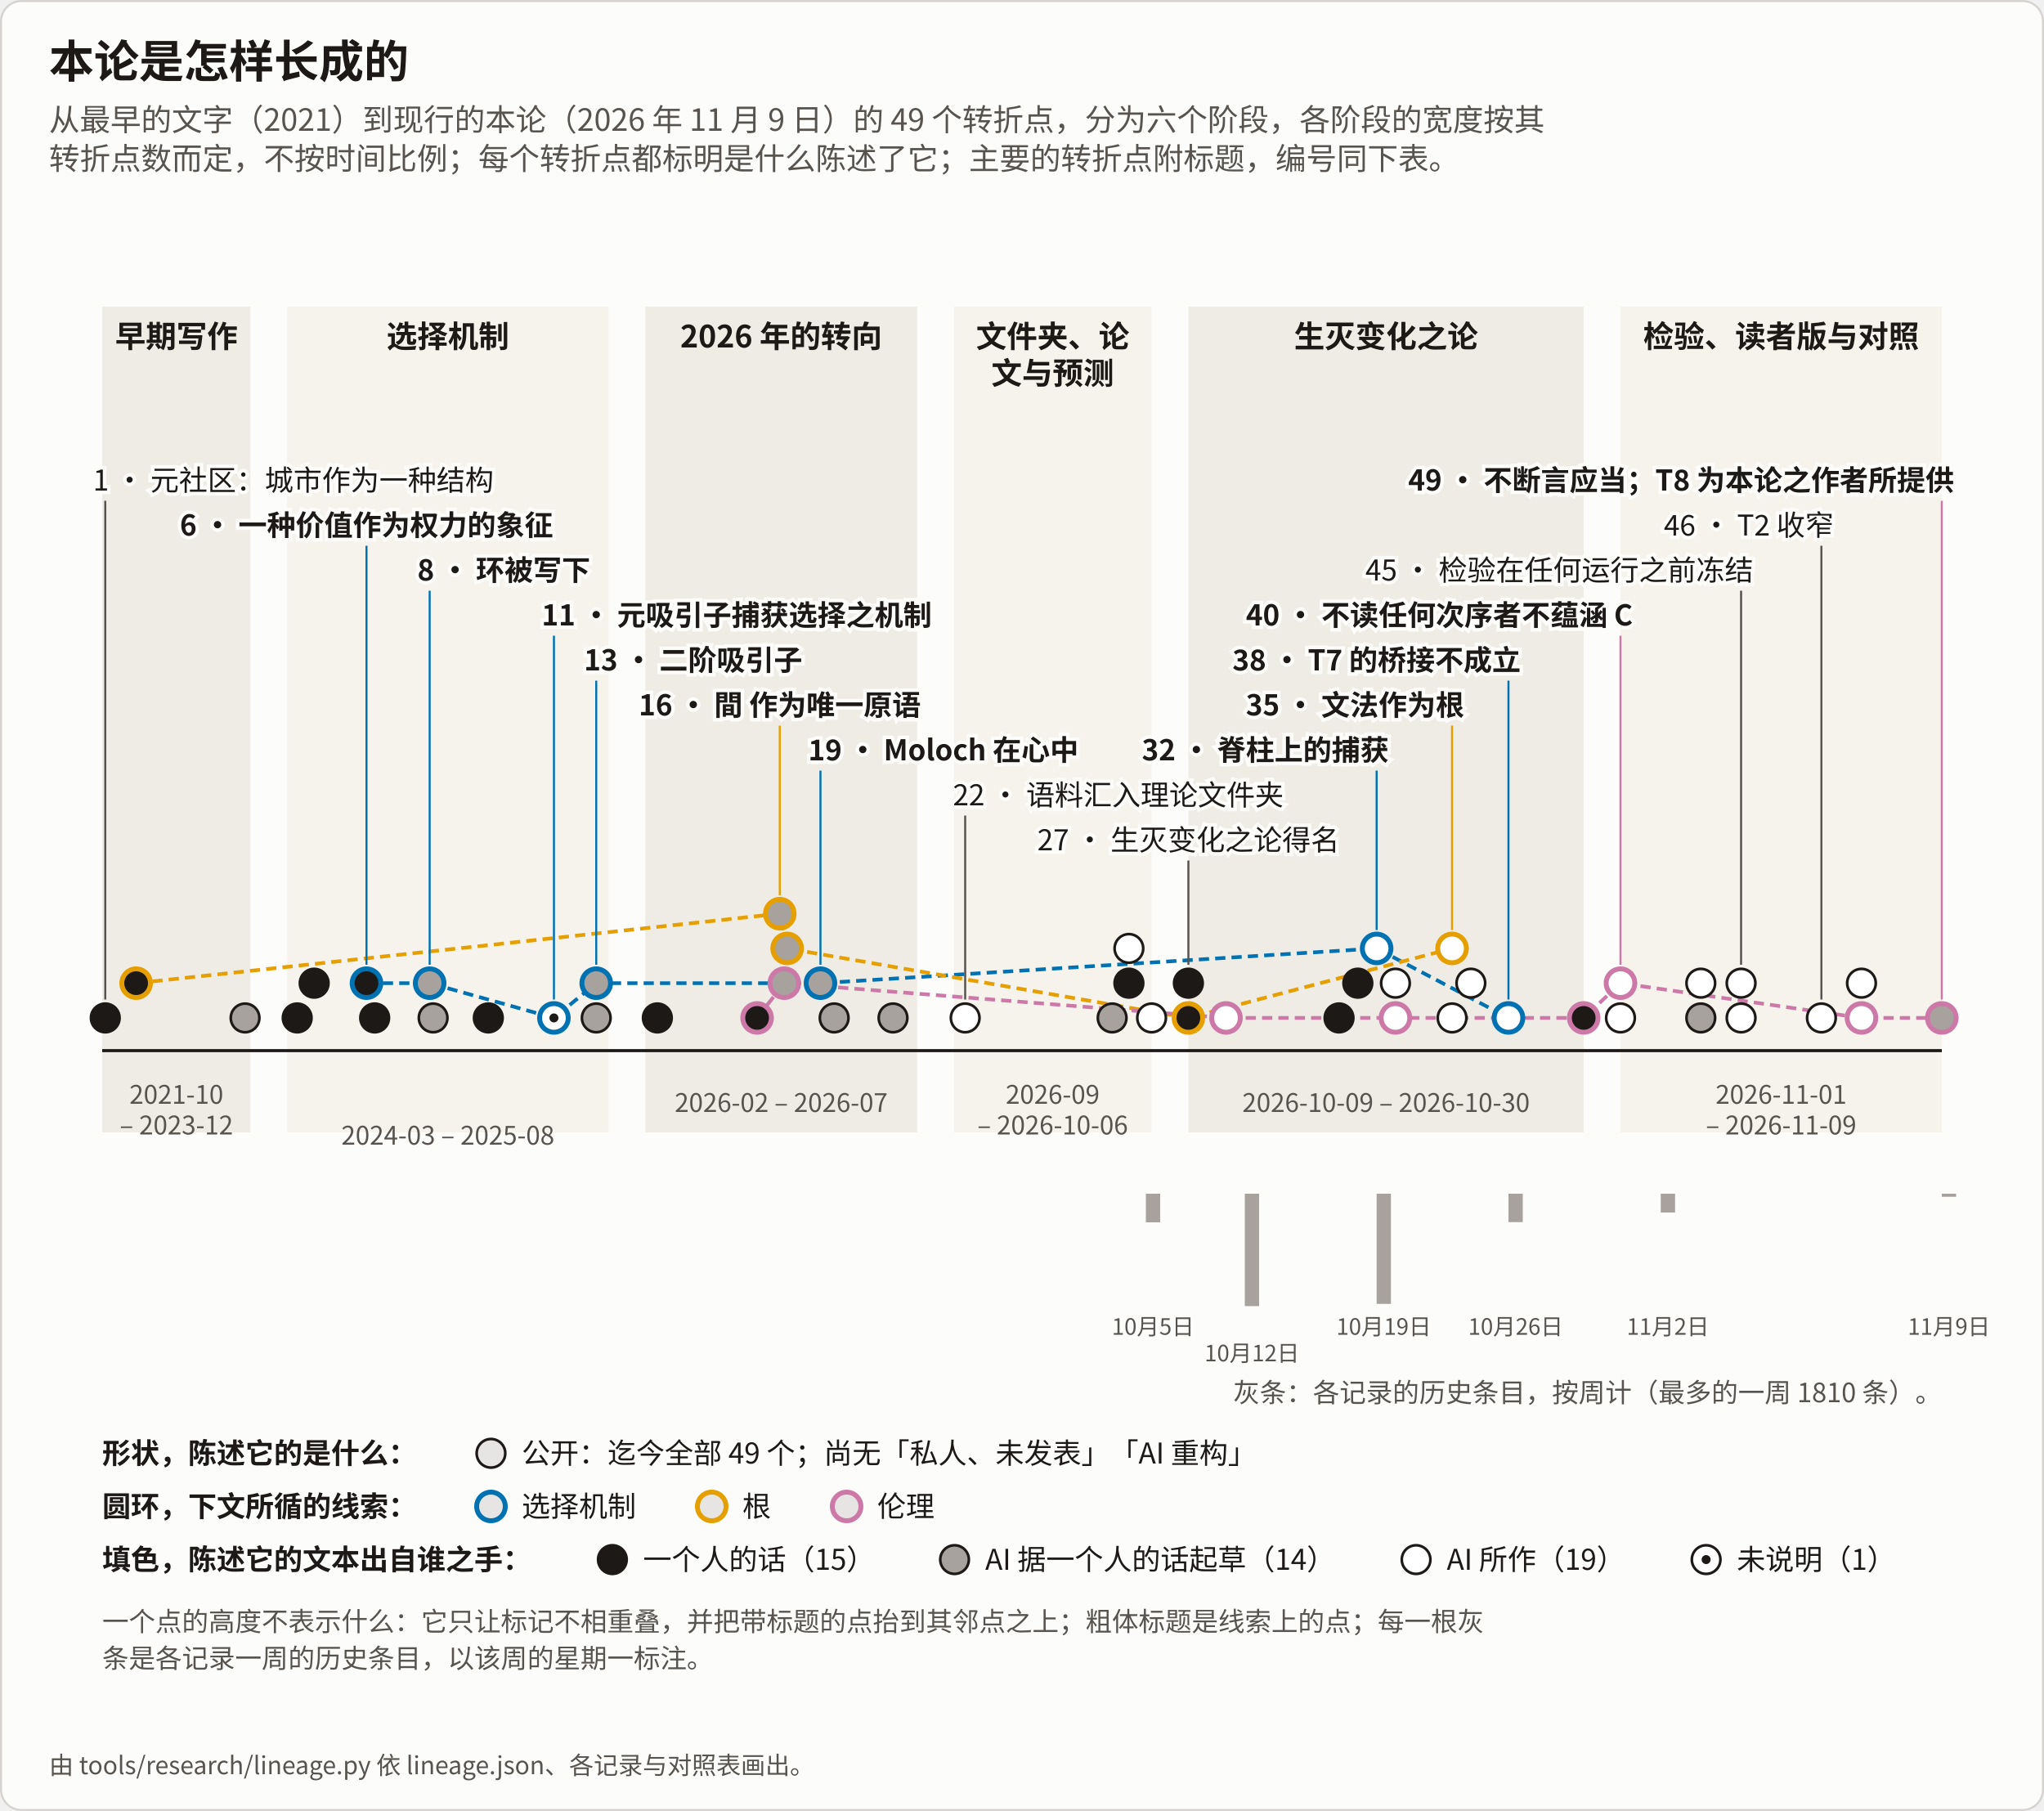
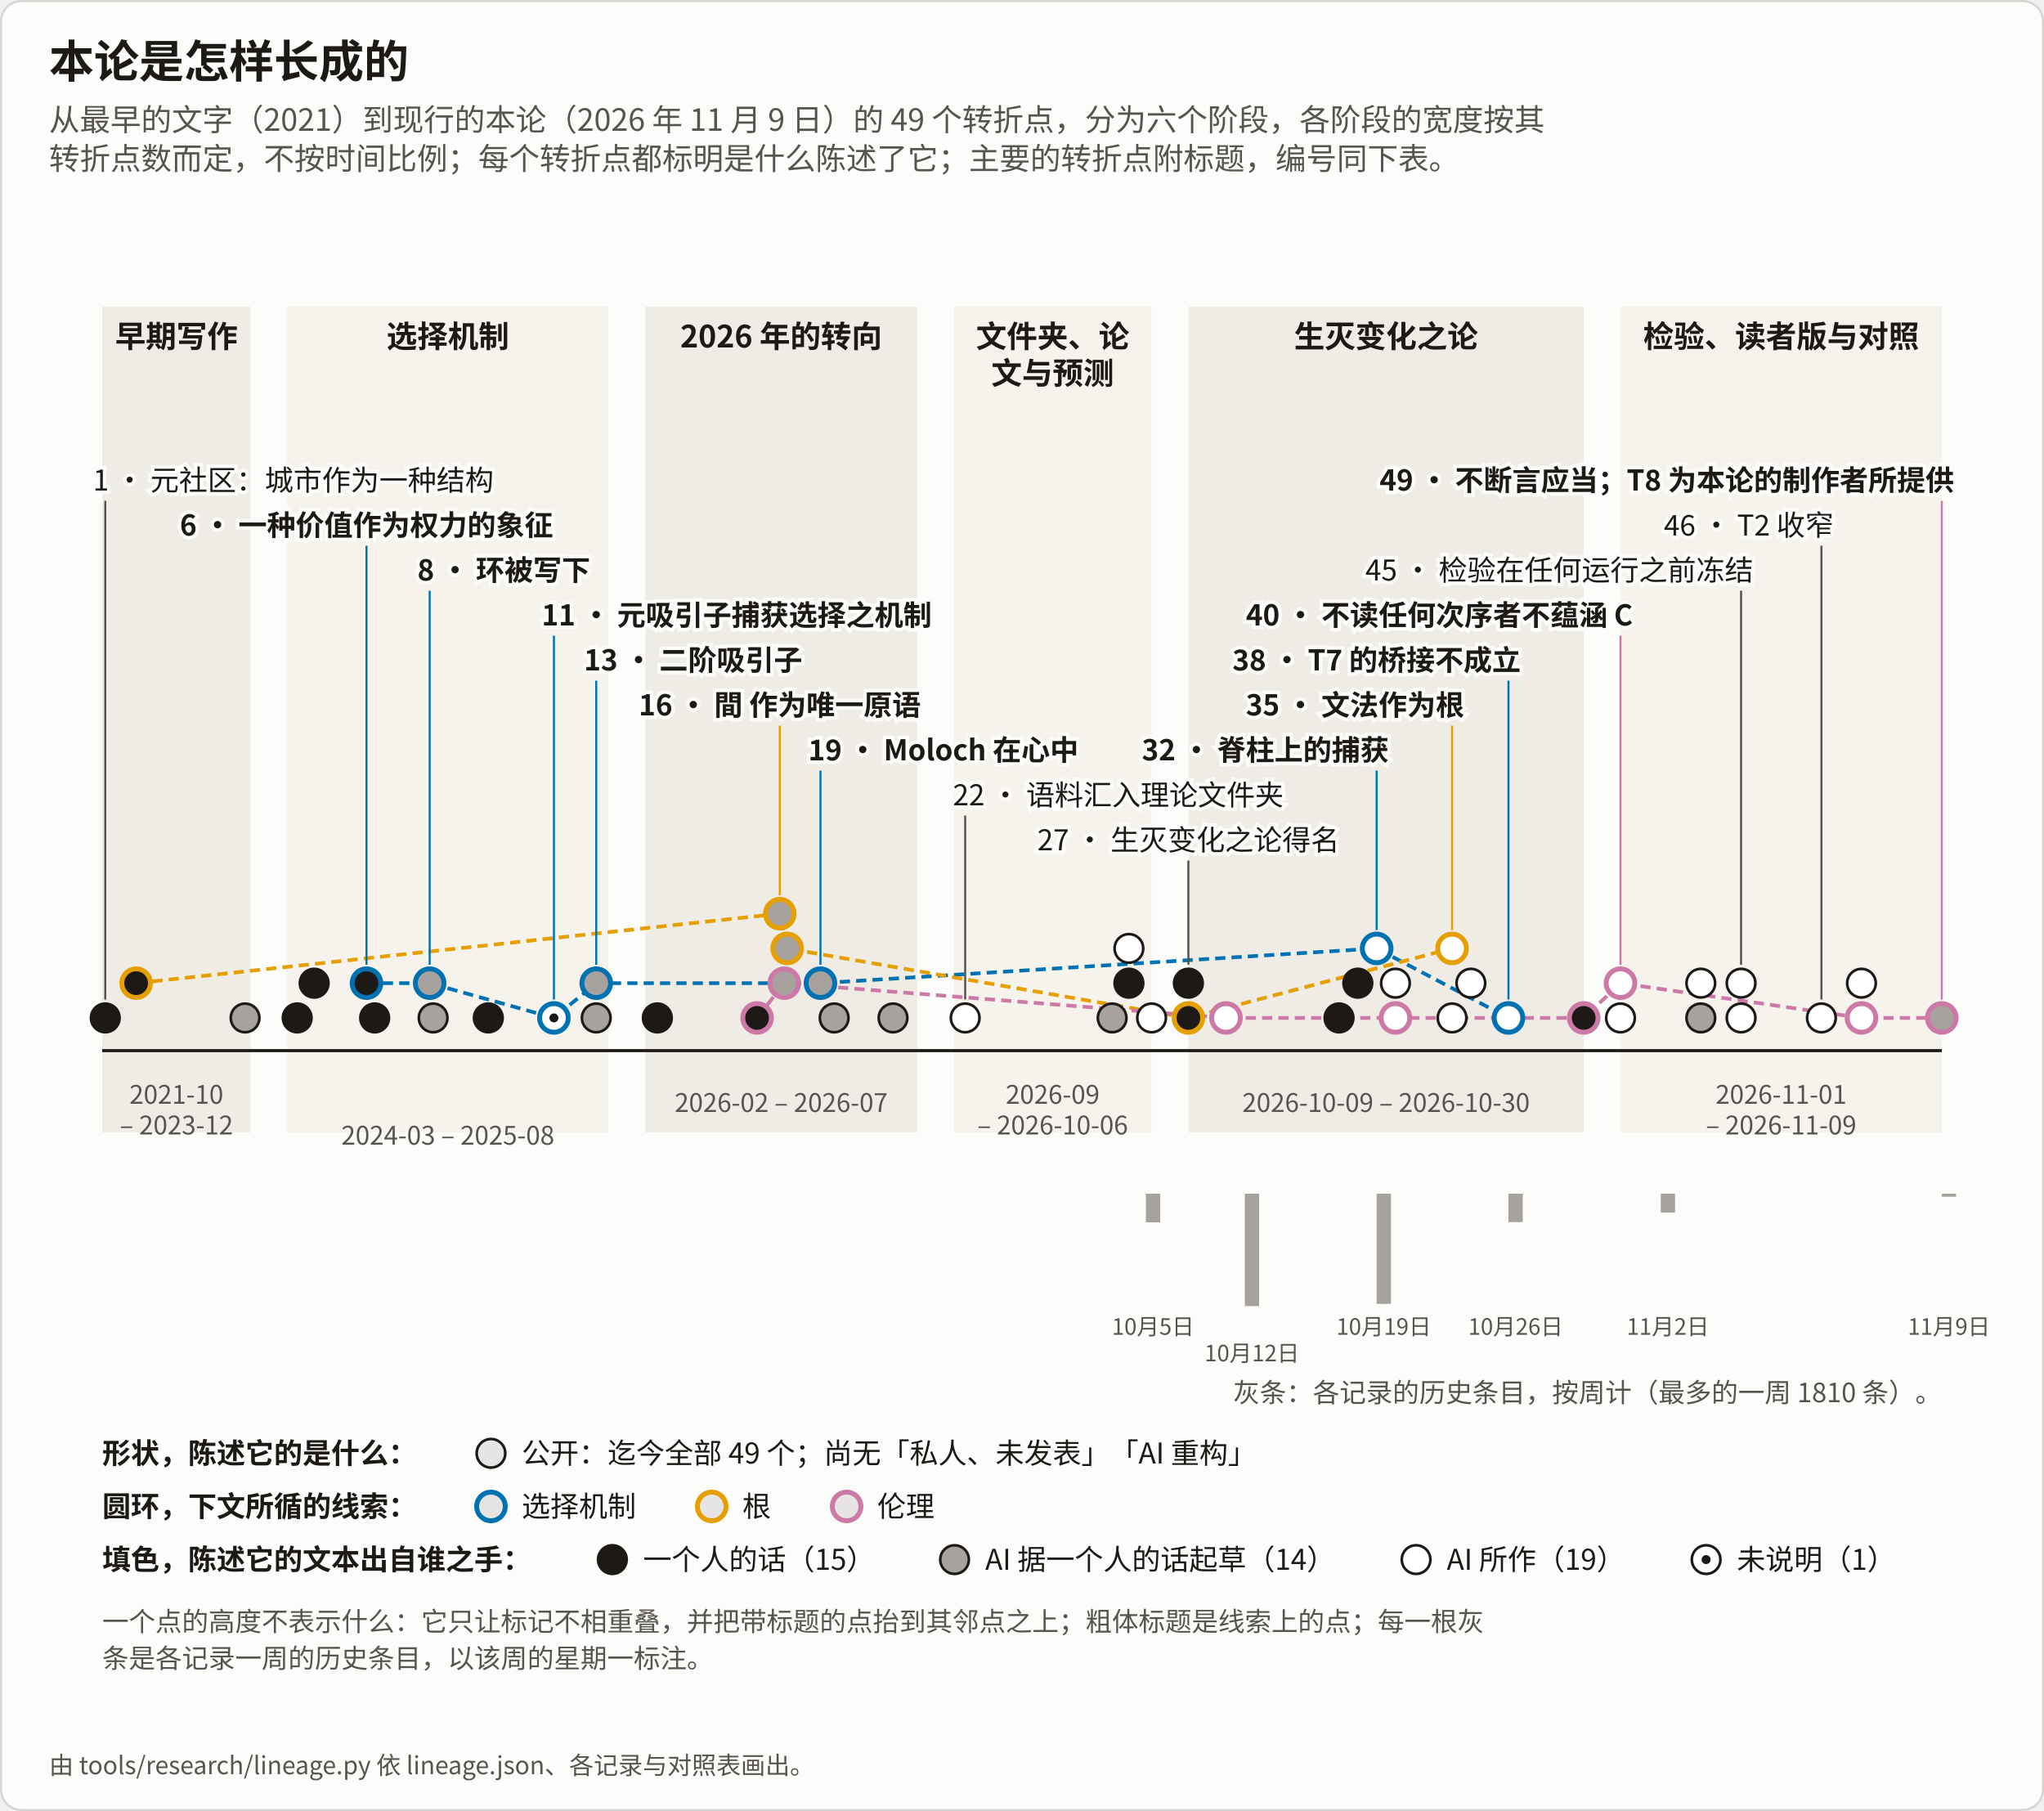
<svg xmlns="http://www.w3.org/2000/svg" viewBox="0 0 1000 886" width="1000" height="886" role="img" aria-labelledby="lineage-title" font-family="'PingFang SC', 'Hiragino Sans GB', 'Noto Sans CJK SC', 'Microsoft YaHei', sans-serif">
  <rect x="0.5" y="0.5" width="999" height="885" rx="10" fill="#fcfcfb" stroke="#d6d3d1" />
  <text x="24.0" y="38.0" font-size="22" font-weight="bold" text-anchor="start" fill="#1c1917">本论是怎样长成的</text>
  <text x="24.0" y="64.0" font-size="15" text-anchor="start" fill="#57534e">从最早的文字（2021）到现行的本论（2026 年 11 月 9 日）的 49 个转折点，分为六个阶段，各阶段的宽度按其</text>
  <text x="24.0" y="83.0" font-size="15" text-anchor="start" fill="#57534e">转折点数而定，不按时间比例；每个转折点都标明是什么陈述了它；主要的转折点附标题，编号同下表。</text>
  <rect x="50.0" y="150" width="72.5" height="404" fill="#efece6" />
  <text x="86.3" y="170.0" font-size="15" font-weight="bold" text-anchor="middle" fill="#1c1917">早期写作</text>
  <text x="86.3" y="540.0" font-size="12.5" text-anchor="middle" fill="#57534e">2021-10</text>
  <text x="86.3" y="555.0" font-size="12.5" text-anchor="middle" fill="#57534e">– 2023-12</text>
  <rect x="140.5" y="150" width="157.2" height="404" fill="#f6f3ed" />
  <text x="219.1" y="170.0" font-size="15" font-weight="bold" text-anchor="middle" fill="#1c1917">选择机制</text>
  <text x="219.1" y="560.0" font-size="12.5" text-anchor="middle" fill="#57534e">2024-03 – 2025-08</text>
  <rect x="315.7" y="150" width="133.0" height="404" fill="#efece6" />
  <text x="382.2" y="170.0" font-size="15" font-weight="bold" text-anchor="middle" fill="#1c1917">2026 年的转向</text>
  <text x="382.2" y="544.0" font-size="12.5" text-anchor="middle" fill="#57534e">2026-02 – 2026-07</text>
  <rect x="466.7" y="150" width="96.7" height="404" fill="#f6f3ed" />
  <text x="515.0" y="170.0" font-size="15" font-weight="bold" text-anchor="middle" fill="#1c1917">文件夹、论</text>
  <text x="515.0" y="188.0" font-size="15" font-weight="bold" text-anchor="middle" fill="#1c1917">文与预测</text>
  <text x="515.0" y="540.0" font-size="12.5" text-anchor="middle" fill="#57534e">2026-09</text>
  <text x="515.0" y="555.0" font-size="12.5" text-anchor="middle" fill="#57534e">– 2026-10-06</text>
  <rect x="581.4" y="150" width="193.4" height="404" fill="#efece6" />
  <text x="678.1" y="170.0" font-size="15" font-weight="bold" text-anchor="middle" fill="#1c1917">生灭变化之论</text>
  <text x="678.1" y="544.0" font-size="12.5" text-anchor="middle" fill="#57534e">2026-10-09 – 2026-10-30</text>
  <rect x="792.8" y="150" width="157.2" height="404" fill="#f6f3ed" />
  <text x="871.4" y="170.0" font-size="15" font-weight="bold" text-anchor="middle" fill="#1c1917">检验、读者版与对照</text>
  <text x="871.4" y="540.0" font-size="12.5" text-anchor="middle" fill="#57534e">2026-11-01</text>
  <text x="871.4" y="555.0" font-size="12.5" text-anchor="middle" fill="#57534e">– 2026-11-09</text>
  <line x1="50" y1="514" x2="950" y2="514" stroke="#1c1917" stroke-width="1.5" />
  <rect x="560.6" y="584.0" width="7" height="14.0" fill="#a8a29e" />
  <rect x="609.0" y="584.0" width="7" height="55.0" fill="#a8a29e" />
  <rect x="673.5" y="584.0" width="7" height="53.9" fill="#a8a29e" />
  <rect x="738.0" y="584.0" width="7" height="13.9" fill="#a8a29e" />
  <rect x="812.5" y="584.0" width="7" height="9.2" fill="#a8a29e" />
  <rect x="950.0" y="584.0" width="7" height="1.5" fill="#a8a29e" />
  <text x="564.1" y="653.0" font-size="11" text-anchor="middle" fill="#57534e">10月5日</text>
  <text x="612.5" y="666.0" font-size="11" text-anchor="middle" fill="#57534e">10月12日</text>
  <text x="677.0" y="653.0" font-size="11" text-anchor="middle" fill="#57534e">10月19日</text>
  <text x="741.5" y="653.0" font-size="11" text-anchor="middle" fill="#57534e">10月26日</text>
  <text x="816.0" y="653.0" font-size="11" text-anchor="middle" fill="#57534e">11月2日</text>
  <text x="953.5" y="653.0" font-size="11" text-anchor="middle" fill="#57534e">11月9日</text>
  <text x="950.0" y="686.0" font-size="13" text-anchor="end" fill="#57534e">灰条：各记录的历史条目，按周计（最多的一周 1810 条）。</text>
  <path d="M179.3,481.0 L210.2,481.0 L271.0,498.0 L291.7,481.0 L401.4,481.0 L673.5,464.0 L738.0,498.0" fill="none" stroke="#0072B2" stroke-width="1.8" stroke-dasharray="5 3" />
  <path d="M66.6,481.0 L381.5,447.0 L385.1,464.0 L581.4,498.0 L710.4,464.0" fill="none" stroke="#E69F00" stroke-width="1.8" stroke-dasharray="5 3" />
  <path d="M370.4,498.0 L383.7,481.0 L599.8,498.0 L682.7,498.0 L774.8,498.0 L792.8,481.0 L910.7,498.0 L950.0,498.0" fill="none" stroke="#CC79A7" stroke-width="1.8" stroke-dasharray="5 3" />
  <circle cx="51.5" cy="498.0" r="7" fill="#1c1917" stroke="#1c1917" stroke-width="1.3" />
  <circle cx="66.6" cy="481.0" r="7" fill="#1c1917" stroke="#E69F00" stroke-width="2.4" />
  <circle cx="119.9" cy="498.0" r="7" fill="#a8a29e" stroke="#1c1917" stroke-width="1.3" />
  <circle cx="145.4" cy="498.0" r="7" fill="#1c1917" stroke="#1c1917" stroke-width="1.3" />
  <circle cx="153.7" cy="481.0" r="7" fill="#1c1917" stroke="#1c1917" stroke-width="1.3" />
  <circle cx="179.3" cy="481.0" r="7" fill="#1c1917" stroke="#0072B2" stroke-width="2.4" />
  <circle cx="183.3" cy="498.0" r="7" fill="#1c1917" stroke="#1c1917" stroke-width="1.3" />
  <circle cx="210.2" cy="481.0" r="7" fill="#a8a29e" stroke="#0072B2" stroke-width="2.4" />
  <circle cx="211.9" cy="498.0" r="7" fill="#a8a29e" stroke="#1c1917" stroke-width="1.3" />
  <circle cx="238.9" cy="498.0" r="7" fill="#1c1917" stroke="#1c1917" stroke-width="1.3" />
  <circle cx="271.0" cy="498.0" r="7" fill="#ffffff" stroke="#0072B2" stroke-width="2.4" />
  <circle cx="271.0" cy="498.0" r="2.2" fill="#1c1917" />
  <circle cx="291.7" cy="498.0" r="7" fill="#a8a29e" stroke="#1c1917" stroke-width="1.3" />
  <circle cx="291.7" cy="481.0" r="7" fill="#a8a29e" stroke="#0072B2" stroke-width="2.4" />
  <circle cx="321.6" cy="498.0" r="7" fill="#1c1917" stroke="#1c1917" stroke-width="1.3" />
  <circle cx="370.4" cy="498.0" r="7" fill="#1c1917" stroke="#CC79A7" stroke-width="2.4" />
  <circle cx="381.5" cy="447.0" r="7" fill="#a8a29e" stroke="#E69F00" stroke-width="2.4" />
  <circle cx="383.7" cy="481.0" r="7" fill="#a8a29e" stroke="#CC79A7" stroke-width="2.4" />
  <circle cx="385.1" cy="464.0" r="7" fill="#a8a29e" stroke="#E69F00" stroke-width="2.4" />
  <circle cx="401.4" cy="481.0" r="7" fill="#a8a29e" stroke="#0072B2" stroke-width="2.4" />
  <circle cx="408.1" cy="498.0" r="7" fill="#a8a29e" stroke="#1c1917" stroke-width="1.3" />
  <circle cx="436.9" cy="498.0" r="7" fill="#a8a29e" stroke="#1c1917" stroke-width="1.3" />
  <circle cx="472.2" cy="498.0" r="7" fill="#ffffff" stroke="#1c1917" stroke-width="1.3" />
  <circle cx="544.1" cy="498.0" r="7" fill="#a8a29e" stroke="#1c1917" stroke-width="1.3" />
  <circle cx="552.3" cy="481.0" r="7" fill="#1c1917" stroke="#1c1917" stroke-width="1.3" />
  <circle cx="552.3" cy="464.0" r="7" fill="#ffffff" stroke="#1c1917" stroke-width="1.3" />
  <circle cx="563.4" cy="498.0" r="7" fill="#ffffff" stroke="#1c1917" stroke-width="1.3" />
  <circle cx="581.4" cy="481.0" r="7" fill="#1c1917" stroke="#1c1917" stroke-width="1.3" />
  <circle cx="581.4" cy="498.0" r="7" fill="#1c1917" stroke="#E69F00" stroke-width="2.4" />
  <circle cx="599.8" cy="498.0" r="7" fill="#ffffff" stroke="#CC79A7" stroke-width="2.4" />
  <circle cx="655.1" cy="498.0" r="7" fill="#1c1917" stroke="#1c1917" stroke-width="1.3" />
  <circle cx="664.3" cy="481.0" r="7" fill="#1c1917" stroke="#1c1917" stroke-width="1.3" />
  <circle cx="673.5" cy="464.0" r="7" fill="#ffffff" stroke="#0072B2" stroke-width="2.4" />
  <circle cx="682.7" cy="498.0" r="7" fill="#ffffff" stroke="#CC79A7" stroke-width="2.4" />
  <circle cx="682.7" cy="481.0" r="7" fill="#ffffff" stroke="#1c1917" stroke-width="1.3" />
  <circle cx="710.4" cy="464.0" r="7" fill="#ffffff" stroke="#E69F00" stroke-width="2.4" />
  <circle cx="710.4" cy="498.0" r="7" fill="#ffffff" stroke="#1c1917" stroke-width="1.3" />
  <circle cx="719.6" cy="481.0" r="7" fill="#ffffff" stroke="#1c1917" stroke-width="1.3" />
  <circle cx="738.0" cy="498.0" r="7" fill="#ffffff" stroke="#0072B2" stroke-width="2.4" />
  <circle cx="774.8" cy="498.0" r="7" fill="#1c1917" stroke="#CC79A7" stroke-width="2.4" />
  <circle cx="792.8" cy="481.0" r="7" fill="#ffffff" stroke="#CC79A7" stroke-width="2.4" />
  <circle cx="792.8" cy="498.0" r="7" fill="#ffffff" stroke="#1c1917" stroke-width="1.3" />
  <circle cx="832.1" cy="498.0" r="7" fill="#a8a29e" stroke="#1c1917" stroke-width="1.3" />
  <circle cx="832.1" cy="481.0" r="7" fill="#ffffff" stroke="#1c1917" stroke-width="1.3" />
  <circle cx="851.8" cy="498.0" r="7" fill="#ffffff" stroke="#1c1917" stroke-width="1.3" />
  <circle cx="851.8" cy="481.0" r="7" fill="#ffffff" stroke="#1c1917" stroke-width="1.3" />
  <circle cx="891.1" cy="498.0" r="7" fill="#ffffff" stroke="#1c1917" stroke-width="1.3" />
  <circle cx="910.7" cy="498.0" r="7" fill="#ffffff" stroke="#CC79A7" stroke-width="2.4" />
  <circle cx="910.7" cy="481.0" r="7" fill="#ffffff" stroke="#1c1917" stroke-width="1.3" />
  <circle cx="950.0" cy="498.0" r="7" fill="#a8a29e" stroke="#CC79A7" stroke-width="2.4" />
  <line x1="51.5" y1="489.0" x2="51.5" y2="245.0" stroke="#57534e" stroke-width="1" />
  <text x="45.5" y="240.0" font-size="14" text-anchor="start" fill="#1c1917" stroke="#fcfcfb" stroke-width="3.5" paint-order="stroke">1 · 元社区：城市作为一种结构</text>
  <line x1="179.3" y1="472.0" x2="179.3" y2="267.0" stroke="#0072B2" stroke-width="1" />
  <text x="179.3" y="262.0" font-size="14" font-weight="bold" text-anchor="middle" fill="#1c1917" stroke="#fcfcfb" stroke-width="3.5" paint-order="stroke">6 · 一种价值作为权力的象征</text>
  <line x1="210.2" y1="472.0" x2="210.2" y2="289.0" stroke="#0072B2" stroke-width="1" />
  <text x="204.2" y="284.0" font-size="14" font-weight="bold" text-anchor="start" fill="#1c1917" stroke="#fcfcfb" stroke-width="3.5" paint-order="stroke">8 · 环被写下</text>
  <line x1="271.0" y1="489.0" x2="271.0" y2="311.0" stroke="#0072B2" stroke-width="1" />
  <text x="265.0" y="306.0" font-size="14" font-weight="bold" text-anchor="start" fill="#1c1917" stroke="#fcfcfb" stroke-width="3.5" paint-order="stroke">11 · 元吸引子捕获选择之机制</text>
  <line x1="291.7" y1="472.0" x2="291.7" y2="333.0" stroke="#0072B2" stroke-width="1" />
  <text x="285.7" y="328.0" font-size="14" font-weight="bold" text-anchor="start" fill="#1c1917" stroke="#fcfcfb" stroke-width="3.5" paint-order="stroke">13 · 二阶吸引子</text>
  <line x1="381.5" y1="438.0" x2="381.5" y2="355.0" stroke="#E69F00" stroke-width="1" />
  <text x="381.5" y="350.0" font-size="14" font-weight="bold" text-anchor="middle" fill="#1c1917" stroke="#fcfcfb" stroke-width="3.5" paint-order="stroke">16 · 間 作为唯一原语</text>
  <line x1="401.4" y1="472.0" x2="401.4" y2="377.0" stroke="#0072B2" stroke-width="1" />
  <text x="395.4" y="372.0" font-size="14" font-weight="bold" text-anchor="start" fill="#1c1917" stroke="#fcfcfb" stroke-width="3.5" paint-order="stroke">19 · Moloch 在心中</text>
  <line x1="472.2" y1="489.0" x2="472.2" y2="399.0" stroke="#57534e" stroke-width="1" />
  <text x="466.2" y="394.0" font-size="14" text-anchor="start" fill="#1c1917" stroke="#fcfcfb" stroke-width="3.5" paint-order="stroke">22 · 语料汇入理论文件夹</text>
  <line x1="581.4" y1="472.0" x2="581.4" y2="421.0" stroke="#57534e" stroke-width="1" />
  <text x="581.4" y="416.0" font-size="14" text-anchor="middle" fill="#1c1917" stroke="#fcfcfb" stroke-width="3.5" paint-order="stroke">27 · 生灭变化之论得名</text>
  <line x1="673.5" y1="455.0" x2="673.5" y2="377.0" stroke="#0072B2" stroke-width="1" />
  <text x="679.5" y="372.0" font-size="14" font-weight="bold" text-anchor="end" fill="#1c1917" stroke="#fcfcfb" stroke-width="3.5" paint-order="stroke">32 · 脊柱上的捕获</text>
  <line x1="710.4" y1="455.0" x2="710.4" y2="355.0" stroke="#E69F00" stroke-width="1" />
  <text x="716.4" y="350.0" font-size="14" font-weight="bold" text-anchor="end" fill="#1c1917" stroke="#fcfcfb" stroke-width="3.5" paint-order="stroke">35 · 文法作为根</text>
  <line x1="738.0" y1="489.0" x2="738.0" y2="333.0" stroke="#0072B2" stroke-width="1" />
  <text x="744.0" y="328.0" font-size="14" font-weight="bold" text-anchor="end" fill="#1c1917" stroke="#fcfcfb" stroke-width="3.5" paint-order="stroke">38 · T7 的桥接不成立</text>
  <line x1="792.8" y1="472.0" x2="792.8" y2="311.0" stroke="#CC79A7" stroke-width="1" />
  <text x="798.8" y="306.0" font-size="14" font-weight="bold" text-anchor="end" fill="#1c1917" stroke="#fcfcfb" stroke-width="3.5" paint-order="stroke">40 · 不读任何次序者不蕴涵 C</text>
  <line x1="851.8" y1="472.0" x2="851.8" y2="289.0" stroke="#57534e" stroke-width="1" />
  <text x="857.8" y="284.0" font-size="14" text-anchor="end" fill="#1c1917" stroke="#fcfcfb" stroke-width="3.5" paint-order="stroke">45 · 检验在任何运行之前冻结</text>
  <line x1="891.1" y1="489.0" x2="891.1" y2="267.0" stroke="#57534e" stroke-width="1" />
  <text x="897.1" y="262.0" font-size="14" text-anchor="end" fill="#1c1917" stroke="#fcfcfb" stroke-width="3.5" paint-order="stroke">46 · T2 收窄</text>
  <line x1="950.0" y1="489.0" x2="950.0" y2="245.0" stroke="#CC79A7" stroke-width="1" />
-   <text x="956.0" y="240.0" font-size="14" font-weight="bold" text-anchor="end" fill="#1c1917" stroke="#fcfcfb" stroke-width="3.5" paint-order="stroke">49 · 不断言应当；T8 为本论之作者所提供</text>
+   <text x="956.0" y="240.0" font-size="14" font-weight="bold" text-anchor="end" fill="#1c1917" stroke="#fcfcfb" stroke-width="3.5" paint-order="stroke">49 · 不断言应当；T8 为本论的制作者所提供</text>
  <text x="50.0" y="716.0" font-size="14" font-weight="bold" text-anchor="start" fill="#1c1917">形状，陈述它的是什么：</text>
  <circle cx="240.2" cy="711.0" r="7" fill="#e7e5e4" stroke="#1c1917" stroke-width="1.3" />
  <text x="255.2" y="716.0" font-size="14" text-anchor="start" fill="#1c1917">公开：迄今全部 49 个；尚无「私人、未发表」「AI 重构」</text>
  <text x="50.0" y="742.0" font-size="14" font-weight="bold" text-anchor="start" fill="#1c1917">圆环，下文所循的线索：</text>
  <circle cx="240.2" cy="737.0" r="7" fill="#e7e5e4" stroke="#0072B2" stroke-width="2.4" />
  <text x="255.2" y="742.0" font-size="14" text-anchor="start" fill="#1c1917">选择机制</text>
  <circle cx="348.2" cy="737.0" r="7" fill="#e7e5e4" stroke="#E69F00" stroke-width="2.4" />
  <text x="363.2" y="742.0" font-size="14" text-anchor="start" fill="#1c1917">根</text>
  <circle cx="414.2" cy="737.0" r="7" fill="#e7e5e4" stroke="#CC79A7" stroke-width="2.4" />
  <text x="429.2" y="742.0" font-size="14" text-anchor="start" fill="#1c1917">伦理</text>
  <text x="50.0" y="768.0" font-size="14" font-weight="bold" text-anchor="start" fill="#1c1917">填色，陈述它的文本出自谁之手：</text>
  <circle cx="299.6" cy="763.0" r="7" fill="#1c1917" stroke="#1c1917" stroke-width="1.3" />
  <text x="314.6" y="768.0" font-size="14" text-anchor="start" fill="#1c1917">一个人的话（15）</text>
  <circle cx="467.0" cy="763.0" r="7" fill="#a8a29e" stroke="#1c1917" stroke-width="1.3" />
  <text x="482.0" y="768.0" font-size="14" text-anchor="start" fill="#1c1917">AI 据一个人的话起草（14）</text>
  <circle cx="692.8" cy="763.0" r="7" fill="#ffffff" stroke="#1c1917" stroke-width="1.3" />
  <text x="707.8" y="768.0" font-size="14" text-anchor="start" fill="#1c1917">AI 所作（19）</text>
  <circle cx="834.7" cy="763.0" r="7" fill="#ffffff" stroke="#1c1917" stroke-width="1.3" />
  <circle cx="834.7" cy="763.0" r="2.2" fill="#1c1917" />
  <text x="849.7" y="768.0" font-size="14" text-anchor="start" fill="#1c1917">未说明（1）</text>
  <text x="50.0" y="798.0" font-size="13" text-anchor="start" fill="#57534e">一个点的高度不表示什么：它只让标记不相重叠，并把带标题的点抬到其邻点之上；粗体标题是线索上的点；每一根灰</text>
  <text x="50.0" y="816.0" font-size="13" text-anchor="start" fill="#57534e">条是各记录一周的历史条目，以该周的星期一标注。</text>
  <text x="24.0" y="868.0" font-size="12" text-anchor="start" fill="#57534e">由 tools/research/lineage.py 依 lineage.json、各记录与对照表画出。</text>
</svg>
